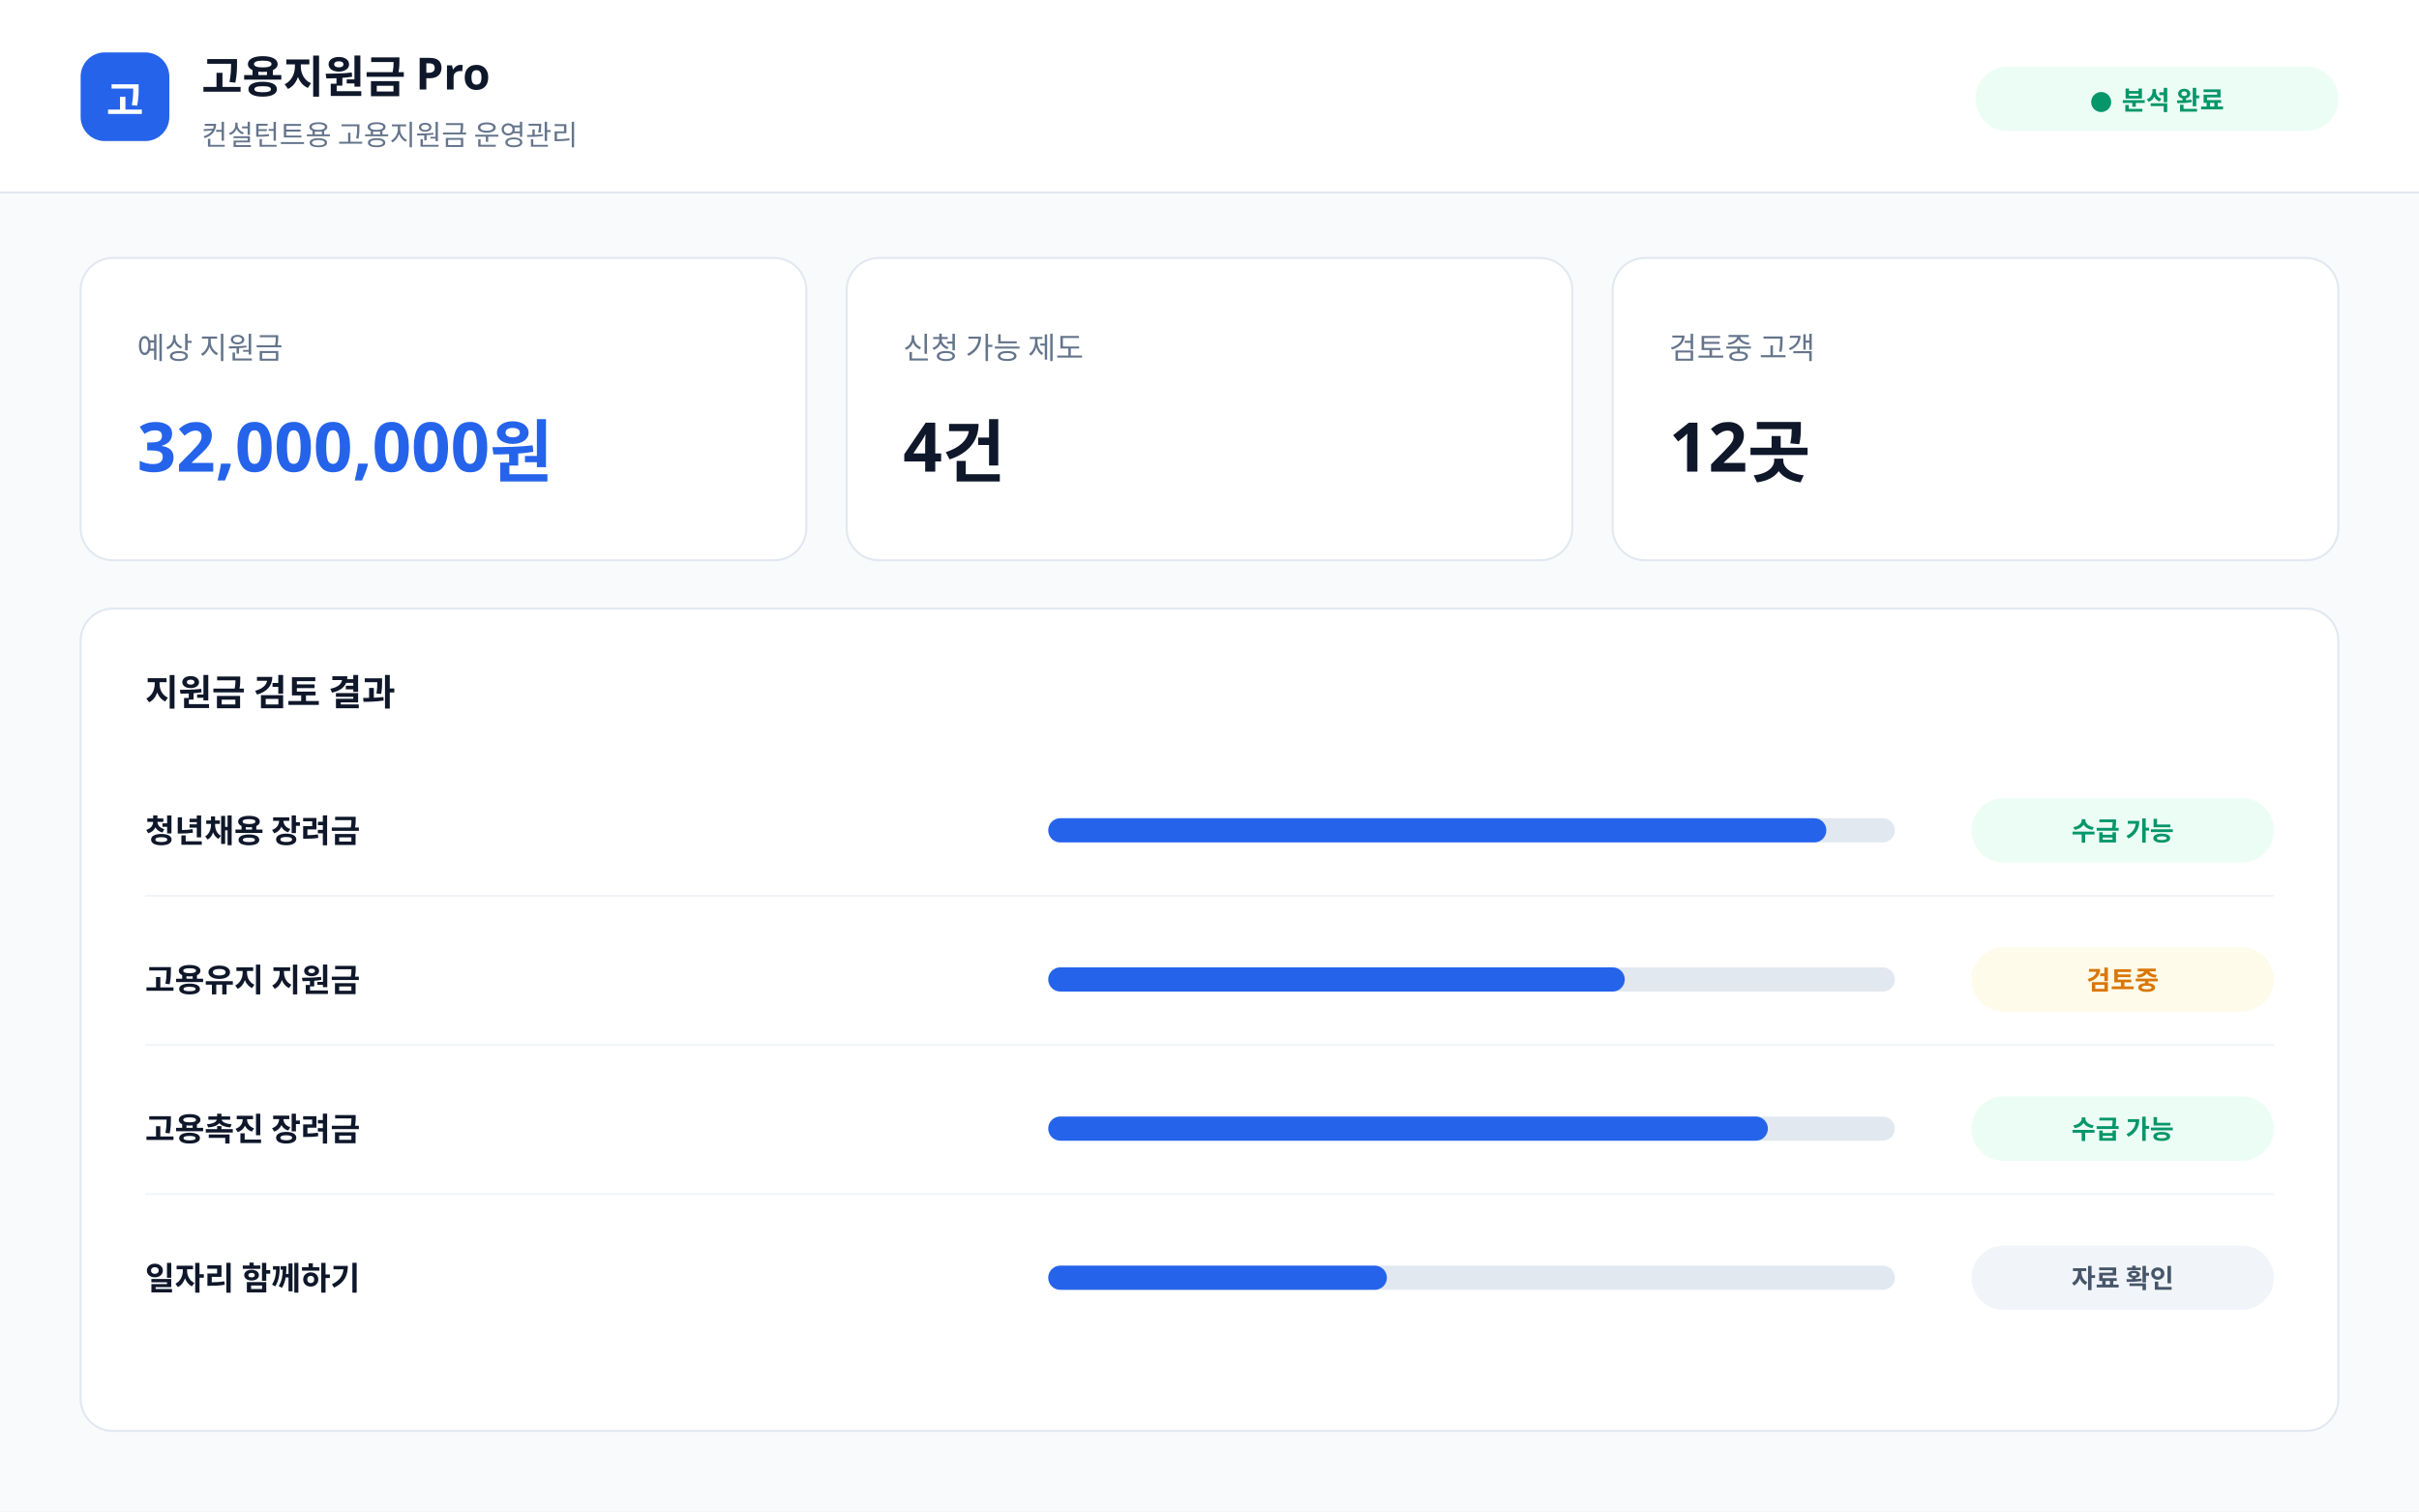
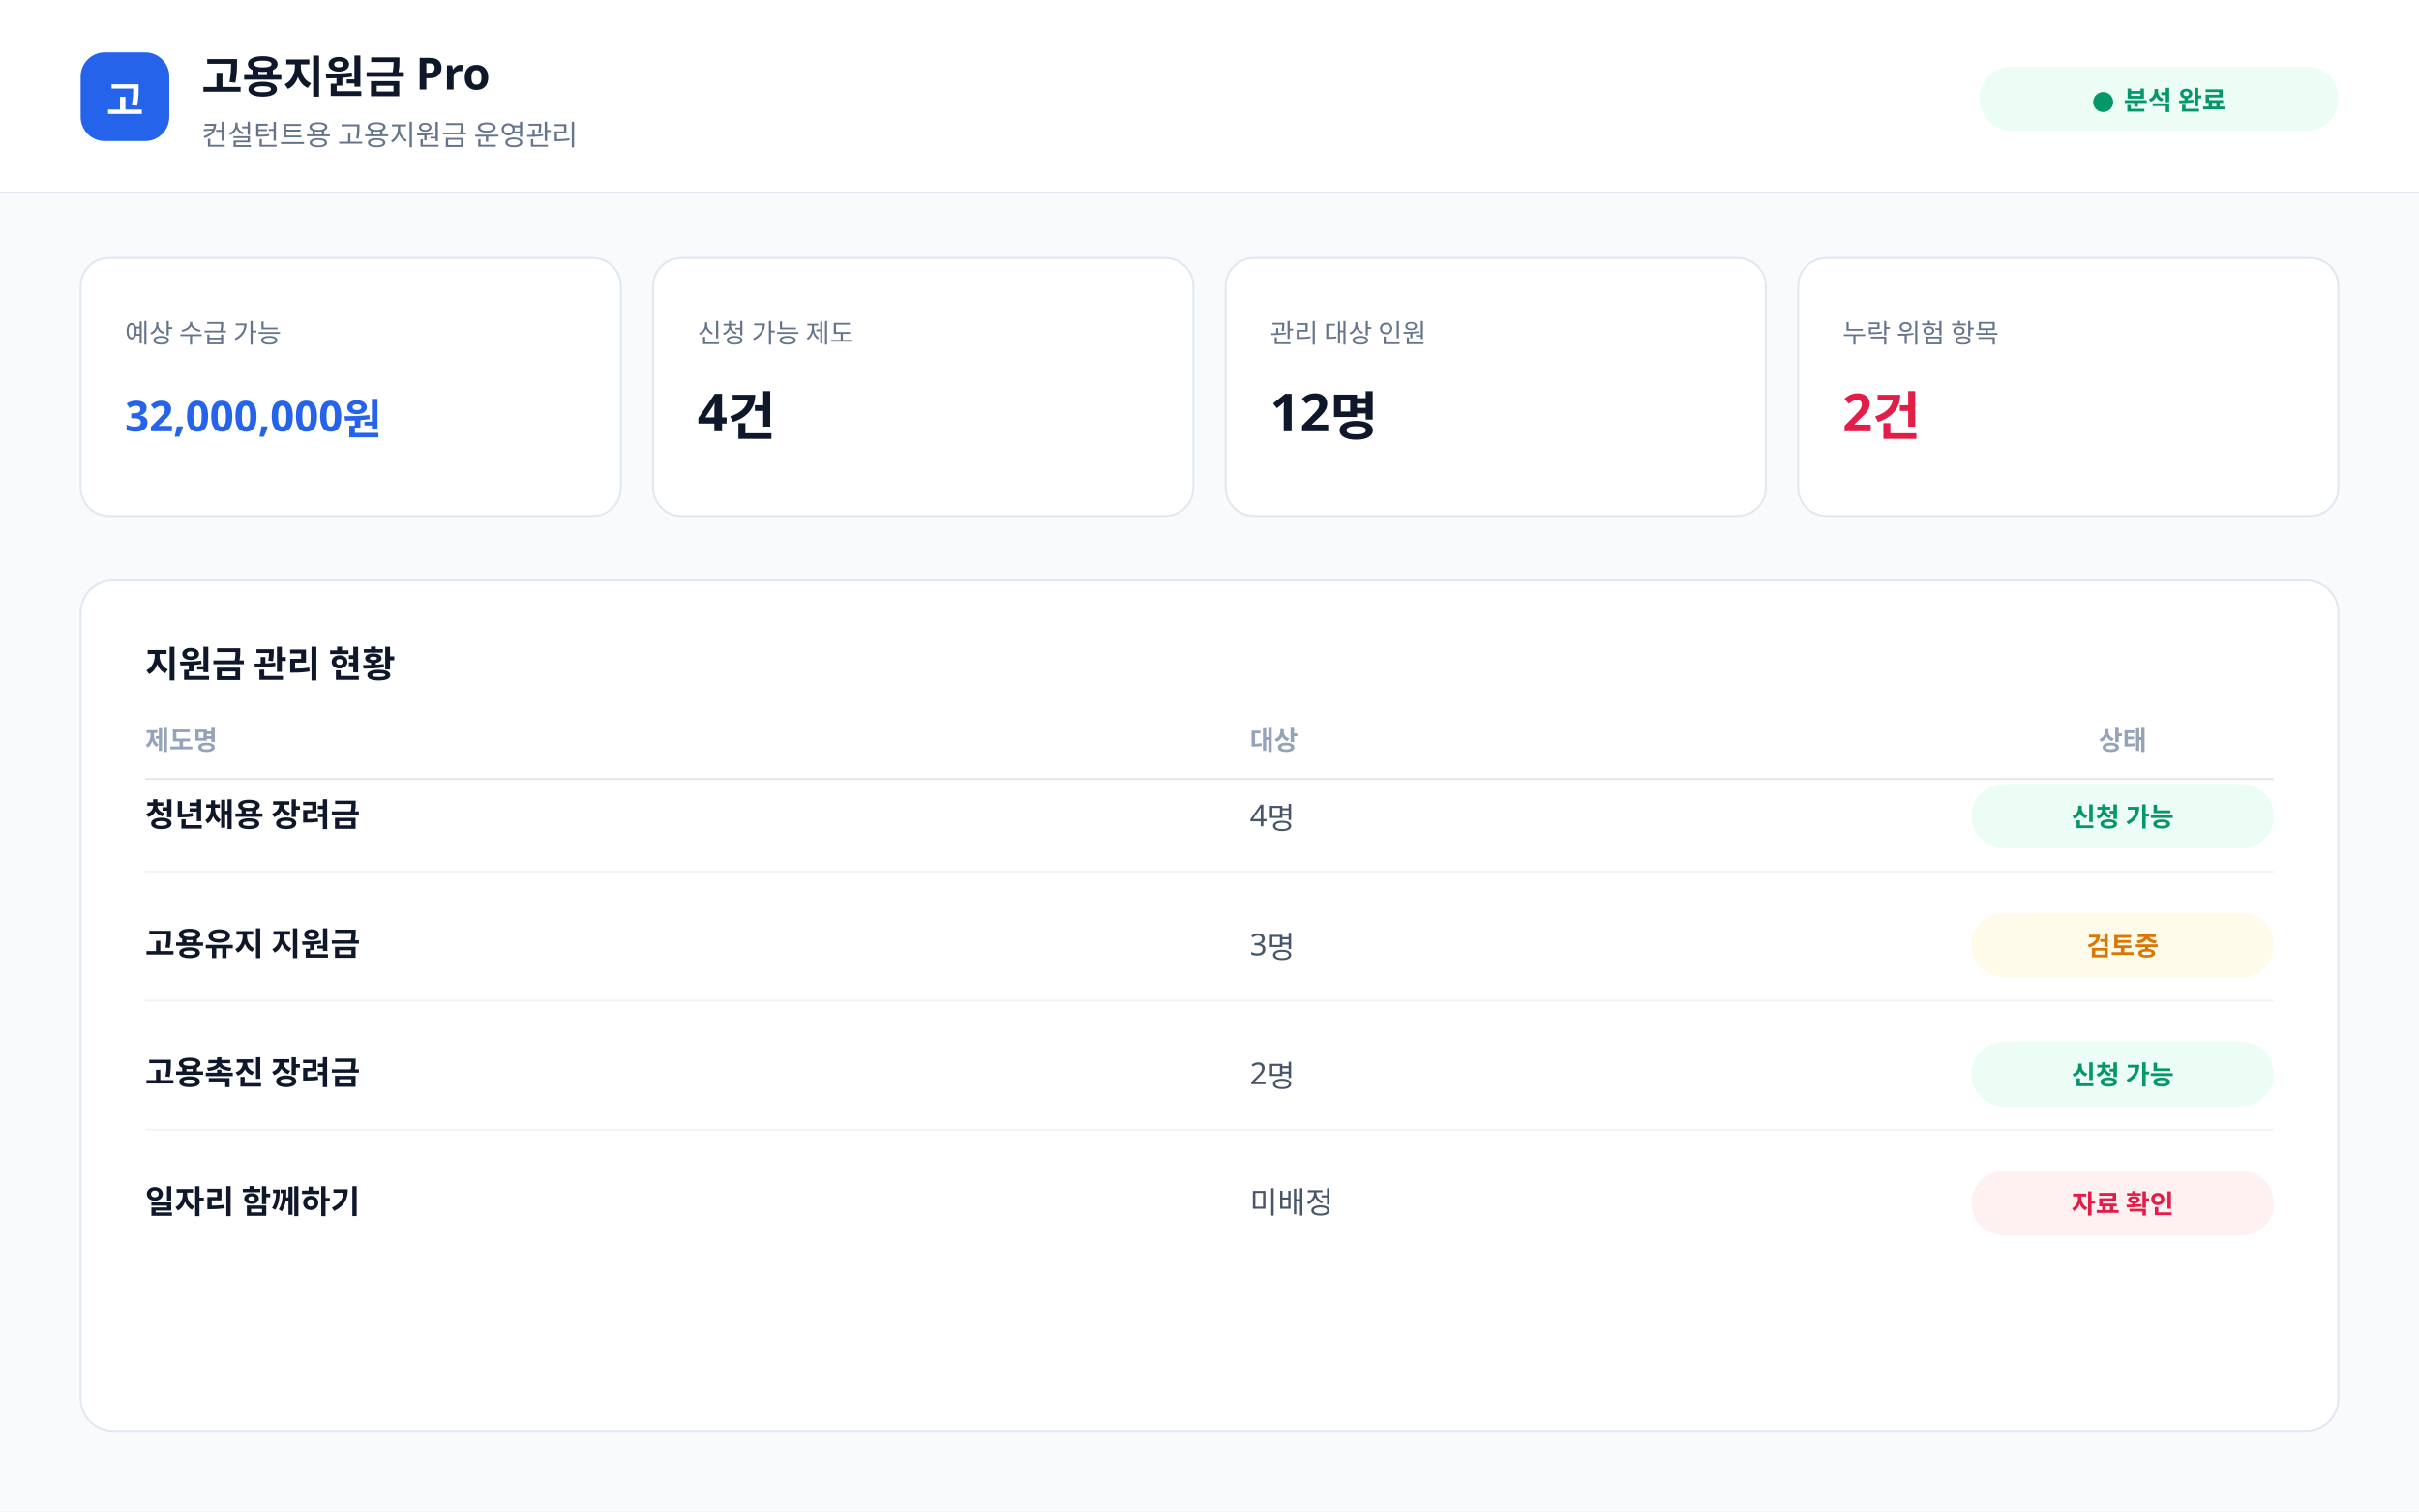
<svg xmlns="http://www.w3.org/2000/svg" viewBox="0 0 1200 750" width="1200" height="750" role="img">
  <rect width="1200" height="750" fill="#f8fafc" />
  <rect width="1200" height="96" fill="#ffffff" />
  <rect y="95" width="1200" height="1" fill="#e2e8f0" />
  <rect x="40" y="26" width="44" height="44" rx="12" fill="#2563eb" />
-   <text x="62" y="57" font-size="20" font-weight="800" fill="#ffffff" text-anchor="middle" font-family="'Apple SD Gothic Neo','Malgun Gothic','Noto Sans KR','Pretendard',sans-serif">고</text>
+   <text x="62" y="57" font-size="20" font-weight="800" fill="#ffffff" font-family="'Apple SD Gothic Neo','Malgun Gothic','Noto Sans KR','Pretendard',sans-serif" text-anchor="middle">고</text>
  <text x="100" y="46" font-size="22" font-weight="700" fill="#0f172a" font-family="'Apple SD Gothic Neo','Malgun Gothic','Noto Sans KR','Pretendard',sans-serif">고용지원금 Pro</text>
-   <text x="100" y="72" font-size="14" fill="#64748b" font-family="'Apple SD Gothic Neo','Malgun Gothic','Noto Sans KR','Pretendard',sans-serif">컨설턴트용 고용지원금 운영관리</text>
-   <rect x="980" y="33" width="180" height="32" rx="16" fill="#ecfdf5" />
-   <text x="1070" y="54" font-size="13" font-weight="600" fill="#059669" text-anchor="middle" font-family="'Apple SD Gothic Neo','Malgun Gothic','Noto Sans KR','Pretendard',sans-serif">● 분석 완료</text>
-   <rect x="40" y="128" width="360" height="150" rx="16" fill="#ffffff" stroke="#e2e8f0" />
-   <text x="68" y="178" font-size="15" fill="#64748b" font-family="'Apple SD Gothic Neo','Malgun Gothic','Noto Sans KR','Pretendard',sans-serif">예상 지원금</text>
-   <text x="68" y="234" font-size="34" font-weight="800" fill="#2563eb" font-family="'Apple SD Gothic Neo','Malgun Gothic','Noto Sans KR','Pretendard',sans-serif">32,000,000원</text>
-   <rect x="420" y="128" width="360" height="150" rx="16" fill="#ffffff" stroke="#e2e8f0" />
-   <text x="448" y="178" font-size="15" fill="#64748b" font-family="'Apple SD Gothic Neo','Malgun Gothic','Noto Sans KR','Pretendard',sans-serif">신청 가능 제도</text>
-   <text x="448" y="234" font-size="34" font-weight="800" fill="#0f172a" font-family="'Apple SD Gothic Neo','Malgun Gothic','Noto Sans KR','Pretendard',sans-serif">4건</text>
-   <rect x="800" y="128" width="360" height="150" rx="16" fill="#ffffff" stroke="#e2e8f0" />
-   <text x="828" y="178" font-size="15" fill="#64748b" font-family="'Apple SD Gothic Neo','Malgun Gothic','Noto Sans KR','Pretendard',sans-serif">검토중 고객</text>
-   <text x="828" y="234" font-size="34" font-weight="800" fill="#0f172a" font-family="'Apple SD Gothic Neo','Malgun Gothic','Noto Sans KR','Pretendard',sans-serif">12곳</text>
-   <rect x="40" y="302" width="1120" height="408" rx="16" fill="#ffffff" stroke="#e2e8f0" />
-   <text x="72" y="350" font-size="18" font-weight="700" fill="#0f172a" font-family="'Apple SD Gothic Neo','Malgun Gothic','Noto Sans KR','Pretendard',sans-serif">지원금 검토 결과</text>
-   <text x="72" y="418" font-size="16" font-weight="600" fill="#0f172a" font-family="'Apple SD Gothic Neo','Malgun Gothic','Noto Sans KR','Pretendard',sans-serif">청년채용 장려금</text>
-   <rect x="520" y="406" width="420" height="12" rx="6" fill="#e2e8f0" />
-   <rect x="520" y="406" width="386" height="12" rx="6" fill="#2563eb" />
-   <rect x="978" y="396" width="150" height="32" rx="16" fill="#ecfdf5" />
-   <text x="1053" y="417" font-size="13" font-weight="600" fill="#059669" text-anchor="middle" font-family="'Apple SD Gothic Neo','Malgun Gothic','Noto Sans KR','Pretendard',sans-serif">수급 가능</text>
-   <rect x="72" y="444" width="1056" height="1" fill="#f1f5f9" />
-   <text x="72" y="492" font-size="16" font-weight="600" fill="#0f172a" font-family="'Apple SD Gothic Neo','Malgun Gothic','Noto Sans KR','Pretendard',sans-serif">고용유지 지원금</text>
-   <rect x="520" y="480" width="420" height="12" rx="6" fill="#e2e8f0" />
-   <rect x="520" y="480" width="286" height="12" rx="6" fill="#2563eb" />
-   <rect x="978" y="470" width="150" height="32" rx="16" fill="#fffbeb" />
-   <text x="1053" y="491" font-size="13" font-weight="600" fill="#d97706" text-anchor="middle" font-family="'Apple SD Gothic Neo','Malgun Gothic','Noto Sans KR','Pretendard',sans-serif">검토중</text>
-   <rect x="72" y="518" width="1056" height="1" fill="#f1f5f9" />
-   <text x="72" y="566" font-size="16" font-weight="600" fill="#0f172a" font-family="'Apple SD Gothic Neo','Malgun Gothic','Noto Sans KR','Pretendard',sans-serif">고용촉진 장려금</text>
-   <rect x="520" y="554" width="420" height="12" rx="6" fill="#e2e8f0" />
-   <rect x="520" y="554" width="357" height="12" rx="6" fill="#2563eb" />
-   <rect x="978" y="544" width="150" height="32" rx="16" fill="#ecfdf5" />
-   <text x="1053" y="565" font-size="13" font-weight="600" fill="#059669" text-anchor="middle" font-family="'Apple SD Gothic Neo','Malgun Gothic','Noto Sans KR','Pretendard',sans-serif">수급 가능</text>
-   <rect x="72" y="592" width="1056" height="1" fill="#f1f5f9" />
-   <text x="72" y="640" font-size="16" font-weight="600" fill="#0f172a" font-family="'Apple SD Gothic Neo','Malgun Gothic','Noto Sans KR','Pretendard',sans-serif">일자리 함께하기</text>
-   <rect x="520" y="628" width="420" height="12" rx="6" fill="#e2e8f0" />
-   <rect x="520" y="628" width="168" height="12" rx="6" fill="#2563eb" />
-   <rect x="978" y="618" width="150" height="32" rx="16" fill="#f1f5f9" />
-   <text x="1053" y="639" font-size="13" font-weight="600" fill="#475569" text-anchor="middle" font-family="'Apple SD Gothic Neo','Malgun Gothic','Noto Sans KR','Pretendard',sans-serif">자료 확인</text>
+   <text x="100" y="72" font-size="14" font-weight="400" fill="#64748b" font-family="'Apple SD Gothic Neo','Malgun Gothic','Noto Sans KR','Pretendard',sans-serif">컨설턴트용 고용지원금 운영관리</text>
+   <rect x="982" y="33" width="178" height="32" rx="16" fill="#ecfdf5" />
+   <text x="1071" y="54" font-size="13" font-weight="600" fill="#059669" font-family="'Apple SD Gothic Neo','Malgun Gothic','Noto Sans KR','Pretendard',sans-serif" text-anchor="middle">● 분석 완료</text>
+   <rect x="40" y="128" width="268" height="128" rx="14" fill="#ffffff" stroke="#e2e8f0" />
+   <text x="62" y="170" font-size="13" font-weight="500" fill="#64748b" font-family="'Apple SD Gothic Neo','Malgun Gothic','Noto Sans KR','Pretendard',sans-serif">예상 수급 가능</text>
+   <text x="62" y="214" font-size="21" font-weight="800" fill="#2563eb" font-family="'Apple SD Gothic Neo','Malgun Gothic','Noto Sans KR','Pretendard',sans-serif">32,000,000원</text>
+   <rect x="324" y="128" width="268" height="128" rx="14" fill="#ffffff" stroke="#e2e8f0" />
+   <text x="346" y="170" font-size="13" font-weight="500" fill="#64748b" font-family="'Apple SD Gothic Neo','Malgun Gothic','Noto Sans KR','Pretendard',sans-serif">신청 가능 제도</text>
+   <text x="346" y="214" font-size="26" font-weight="800" fill="#0f172a" font-family="'Apple SD Gothic Neo','Malgun Gothic','Noto Sans KR','Pretendard',sans-serif">4건</text>
+   <rect x="608" y="128" width="268" height="128" rx="14" fill="#ffffff" stroke="#e2e8f0" />
+   <text x="630" y="170" font-size="13" font-weight="500" fill="#64748b" font-family="'Apple SD Gothic Neo','Malgun Gothic','Noto Sans KR','Pretendard',sans-serif">관리 대상 인원</text>
+   <text x="630" y="214" font-size="26" font-weight="800" fill="#0f172a" font-family="'Apple SD Gothic Neo','Malgun Gothic','Noto Sans KR','Pretendard',sans-serif">12명</text>
+   <rect x="892" y="128" width="268" height="128" rx="14" fill="#ffffff" stroke="#e2e8f0" />
+   <text x="914" y="170" font-size="13" font-weight="500" fill="#64748b" font-family="'Apple SD Gothic Neo','Malgun Gothic','Noto Sans KR','Pretendard',sans-serif">누락 위험 항목</text>
+   <text x="914" y="214" font-size="26" font-weight="800" fill="#e11d48" font-family="'Apple SD Gothic Neo','Malgun Gothic','Noto Sans KR','Pretendard',sans-serif">2건</text>
+   <rect x="40" y="288" width="1120" height="422" rx="16" fill="#ffffff" stroke="#e2e8f0" />
+   <text x="72" y="336" font-size="18" font-weight="700" fill="#0f172a" font-family="'Apple SD Gothic Neo','Malgun Gothic','Noto Sans KR','Pretendard',sans-serif">지원금 관리 현황</text>
+   <text x="72" y="372" font-size="13" font-weight="600" fill="#94a3b8" font-family="'Apple SD Gothic Neo','Malgun Gothic','Noto Sans KR','Pretendard',sans-serif">제도명</text>
+   <text x="620" y="372" font-size="13" font-weight="600" fill="#94a3b8" font-family="'Apple SD Gothic Neo','Malgun Gothic','Noto Sans KR','Pretendard',sans-serif">대상</text>
+   <text x="1053" y="372" font-size="13" font-weight="600" fill="#94a3b8" font-family="'Apple SD Gothic Neo','Malgun Gothic','Noto Sans KR','Pretendard',sans-serif" text-anchor="middle">상태</text>
+   <rect x="72" y="386" width="1056" height="1" fill="#e2e8f0" />
+   <text x="72" y="410" font-size="16" font-weight="600" fill="#0f172a" font-family="'Apple SD Gothic Neo','Malgun Gothic','Noto Sans KR','Pretendard',sans-serif">청년채용 장려금</text>
+   <text x="620" y="410" font-size="15" font-weight="500" fill="#475569" font-family="'Apple SD Gothic Neo','Malgun Gothic','Noto Sans KR','Pretendard',sans-serif">4명</text>
+   <rect x="978" y="389" width="150" height="32" rx="16" fill="#ecfdf5" />
+   <text x="1053" y="410" font-size="13" font-weight="600" fill="#059669" font-family="'Apple SD Gothic Neo','Malgun Gothic','Noto Sans KR','Pretendard',sans-serif" text-anchor="middle">신청 가능</text>
+   <rect x="72" y="432" width="1056" height="1" fill="#f1f5f9" />
+   <text x="72" y="474" font-size="16" font-weight="600" fill="#0f172a" font-family="'Apple SD Gothic Neo','Malgun Gothic','Noto Sans KR','Pretendard',sans-serif">고용유지 지원금</text>
+   <text x="620" y="474" font-size="15" font-weight="500" fill="#475569" font-family="'Apple SD Gothic Neo','Malgun Gothic','Noto Sans KR','Pretendard',sans-serif">3명</text>
+   <rect x="978" y="453" width="150" height="32" rx="16" fill="#fffbeb" />
+   <text x="1053" y="474" font-size="13" font-weight="600" fill="#d97706" font-family="'Apple SD Gothic Neo','Malgun Gothic','Noto Sans KR','Pretendard',sans-serif" text-anchor="middle">검토중</text>
+   <rect x="72" y="496" width="1056" height="1" fill="#f1f5f9" />
+   <text x="72" y="538" font-size="16" font-weight="600" fill="#0f172a" font-family="'Apple SD Gothic Neo','Malgun Gothic','Noto Sans KR','Pretendard',sans-serif">고용촉진 장려금</text>
+   <text x="620" y="538" font-size="15" font-weight="500" fill="#475569" font-family="'Apple SD Gothic Neo','Malgun Gothic','Noto Sans KR','Pretendard',sans-serif">2명</text>
+   <rect x="978" y="517" width="150" height="32" rx="16" fill="#ecfdf5" />
+   <text x="1053" y="538" font-size="13" font-weight="600" fill="#059669" font-family="'Apple SD Gothic Neo','Malgun Gothic','Noto Sans KR','Pretendard',sans-serif" text-anchor="middle">신청 가능</text>
+   <rect x="72" y="560" width="1056" height="1" fill="#f1f5f9" />
+   <text x="72" y="602" font-size="16" font-weight="600" fill="#0f172a" font-family="'Apple SD Gothic Neo','Malgun Gothic','Noto Sans KR','Pretendard',sans-serif">일자리 함께하기</text>
+   <text x="620" y="602" font-size="15" font-weight="500" fill="#475569" font-family="'Apple SD Gothic Neo','Malgun Gothic','Noto Sans KR','Pretendard',sans-serif">미배정</text>
+   <rect x="978" y="581" width="150" height="32" rx="16" fill="#fff1f2" />
+   <text x="1053" y="602" font-size="13" font-weight="600" fill="#e11d48" font-family="'Apple SD Gothic Neo','Malgun Gothic','Noto Sans KR','Pretendard',sans-serif" text-anchor="middle">자료 확인</text>
</svg>
